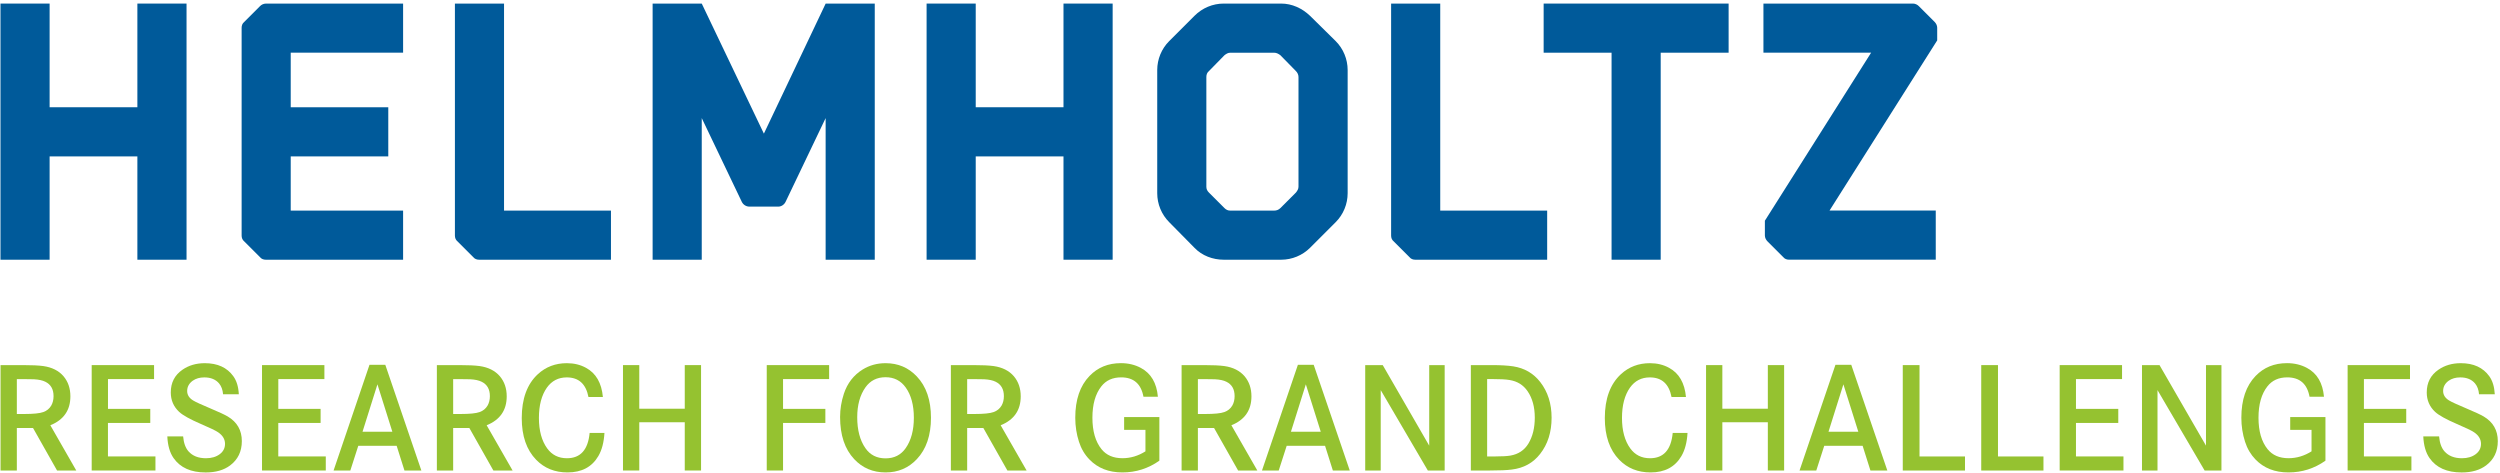
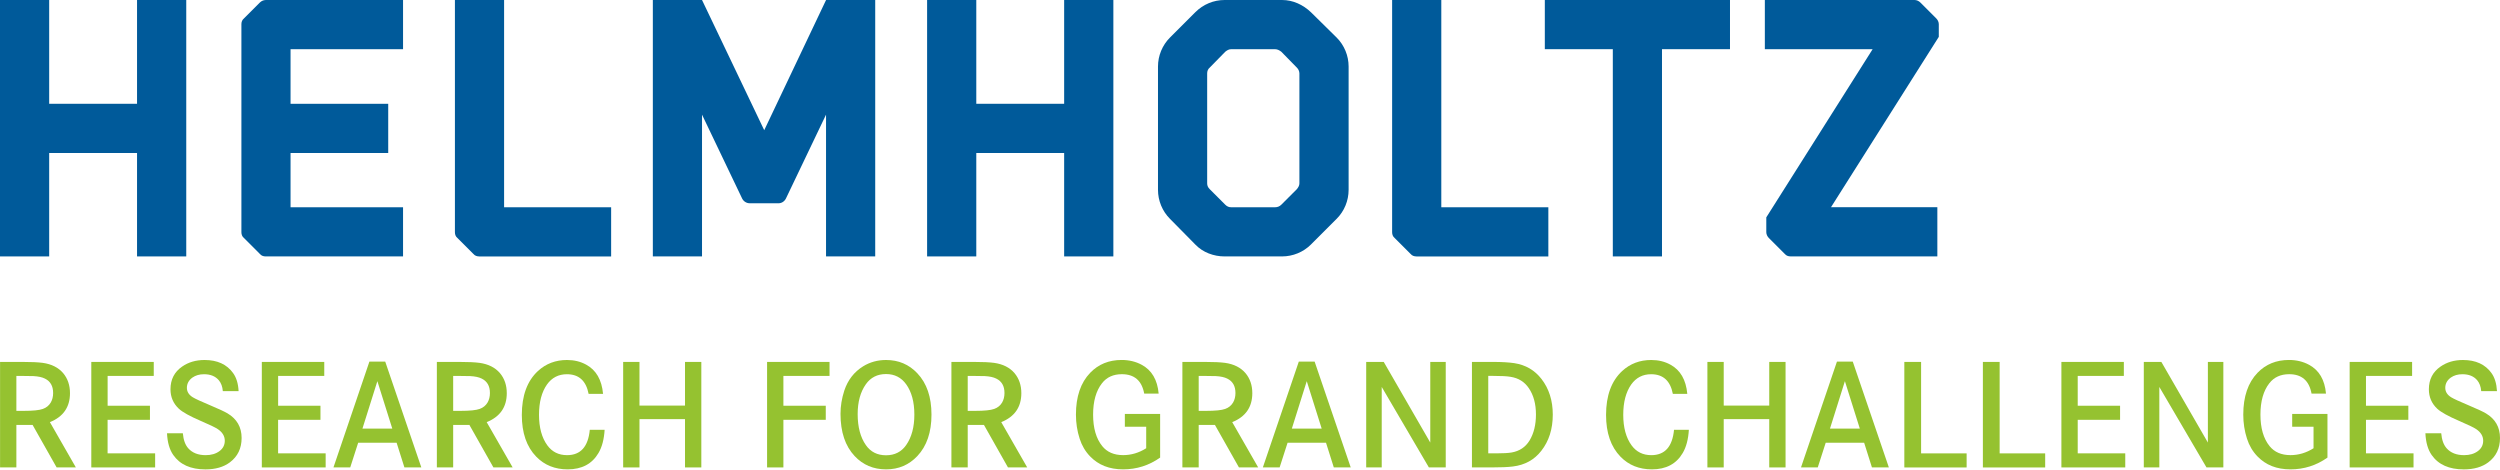
- <svg xmlns="http://www.w3.org/2000/svg" version="1.1" x="0px" y="0px" viewBox="0 0 830 157" xml:space="preserve" id="svg2" width="830" height="157">
+ <svg xmlns="http://www.w3.org/2000/svg" version="1.1" x="0px" y="0px" viewBox="0 0 829.11 155.67" xml:space="preserve" id="svg2" width="829.11" height="155.67">
  <defs id="defs98" />
  <style type="text/css" id="style4">
	.st0{fill:#95C230;}
	.st1{fill:#005A9A;}
	.st2{display:none;}
	.st3{display:inline;fill:#BAC3C7;}
</style>
-   <g id="Ebene_1" transform="translate(-123.3903,-83.85351)">
+   <g id="Ebene_1" transform="translate(-123.55,-85.04)">
    <g id="g7">
-       <path class="st0" d="m 123.55,205.07 7.54,0 c 2.87,0 5.08,0.1 6.64,0.31 2.92,0.41 5.18,1.55 6.77,3.41 1.5,1.79 2.26,4.01 2.26,6.64 0,4.61 -2.22,7.82 -6.66,9.61 l 8.61,15.02 -6.38,0 -7.97,-14.1 -5.38,0 0,14.1 -5.41,0 0,-34.99 z m 5.41,16.23 2.44,0 c 3.06,0 5.18,-0.21 6.36,-0.64 1.16,-0.41 2.04,-1.13 2.64,-2.15 0.51,-0.89 0.77,-1.93 0.77,-3.13 0,-2.31 -0.91,-3.9 -2.74,-4.79 -0.91,-0.46 -2.17,-0.73 -3.79,-0.82 -0.63,-0.03 -1.8,-0.05 -3.51,-0.05 l -2.15,0 0,11.58 z" id="path9" style="fill:#95c230" />
-       <path class="st0" d="m 159.23,219.6 14.05,0 0,4.67 -14.05,0 0,11.12 15.77,0 0,4.67 -21.17,0 0,-34.99 20.71,0 0,4.64 -15.3,0 0,9.89 z" id="path11" style="fill:#95c230" />
-       <path class="st0" d="m 202.68,214.76 -5.23,0 c -0.12,-1.49 -0.56,-2.69 -1.33,-3.61 -1.13,-1.33 -2.76,-2 -4.9,-2 -1.52,0 -2.8,0.37 -3.84,1.1 -1.23,0.89 -1.85,2.03 -1.85,3.41 0,1.28 0.65,2.33 1.95,3.13 0.8,0.5 2.79,1.41 5.95,2.74 2.72,1.14 4.57,2.01 5.56,2.59 3.13,1.86 4.69,4.59 4.69,8.18 0,3.43 -1.3,6.13 -3.9,8.08 -2.07,1.55 -4.77,2.33 -8.1,2.33 -4.89,0 -8.44,-1.59 -10.66,-4.77 -1.25,-1.78 -1.94,-4.18 -2.08,-7.2 l 5.25,0 c 0.19,2.19 0.79,3.84 1.79,4.97 1.35,1.52 3.28,2.28 5.79,2.28 1.85,0 3.38,-0.45 4.59,-1.36 1.16,-0.87 1.74,-2.02 1.74,-3.43 0,-1.5 -0.76,-2.78 -2.28,-3.82 -0.82,-0.56 -2.74,-1.49 -5.74,-2.77 -3.57,-1.54 -5.97,-2.87 -7.2,-4 -1.86,-1.74 -2.79,-3.9 -2.79,-6.46 0,-3.25 1.29,-5.76 3.87,-7.54 2.09,-1.45 4.56,-2.18 7.43,-2.18 4.24,0 7.39,1.45 9.46,4.33 1.09,1.49 1.7,3.49 1.83,6 z" id="path13" style="fill:#95c230" />
-       <path class="st0" d="m 215.78,219.6 14.05,0 0,4.67 -14.05,0 0,11.12 15.77,0 0,4.67 -21.17,0 0,-34.99 20.71,0 0,4.64 -15.3,0 0,9.89 z" id="path15" style="fill:#95c230" />
-       <path class="st0" d="m 246.06,204.97 5.25,0 11.97,35.09 -5.61,0 -2.59,-8.2 -12.74,0 -2.64,8.2 -5.56,0 11.92,-35.09 z m 7.59,22.22 -4.95,-15.74 -4.95,15.74 9.9,0 z" id="path17" style="fill:#95c230" />
-       <path class="st0" d="m 268.41,205.07 7.54,0 c 2.87,0 5.08,0.1 6.64,0.31 2.92,0.41 5.18,1.55 6.77,3.41 1.5,1.79 2.26,4.01 2.26,6.64 0,4.61 -2.22,7.82 -6.66,9.61 l 8.61,15.02 -6.38,0 -7.97,-14.1 -5.38,0 0,14.1 -5.41,0 0,-34.99 z m 5.41,16.23 2.44,0 c 3.06,0 5.18,-0.21 6.36,-0.64 1.16,-0.41 2.04,-1.13 2.64,-2.15 0.51,-0.89 0.77,-1.93 0.77,-3.13 0,-2.31 -0.91,-3.9 -2.74,-4.79 -0.91,-0.46 -2.17,-0.73 -3.79,-0.82 -0.63,-0.03 -1.8,-0.05 -3.51,-0.05 l -2.15,0 0,11.58 z" id="path19" style="fill:#95c230" />
-       <path class="st0" d="m 323.55,215.66 -4.79,0 c -0.84,-4.34 -3.24,-6.51 -7.2,-6.51 -2.79,0 -4.99,1.14 -6.61,3.41 -1.76,2.51 -2.64,5.86 -2.64,10.05 0,4.2 0.91,7.57 2.74,10.1 1.59,2.19 3.78,3.28 6.56,3.28 4.5,0 7.01,-2.8 7.54,-8.41 l 4.92,0 c -0.19,3.14 -0.86,5.71 -2.03,7.69 -2.12,3.62 -5.53,5.43 -10.23,5.43 -4.22,0 -7.69,-1.4 -10.41,-4.2 -3.2,-3.28 -4.79,-7.9 -4.79,-13.84 0,-6.44 1.79,-11.3 5.36,-14.59 2.65,-2.43 5.85,-3.64 9.61,-3.64 2.38,0 4.49,0.51 6.36,1.54 3.31,1.79 5.18,5.02 5.61,9.69 z" id="path21" style="fill:#95c230" />
-       <path class="st0" d="m 335.63,219.55 15.1,0 0,-14.48 5.41,0 0,34.99 -5.41,0 0,-16.02 -15.1,0 0,16.02 -5.41,0 0,-34.99 5.41,0 0,14.48 z" id="path23" style="fill:#95c230" />
-       <path class="st0" d="m 383.36,219.6 14.05,0 0,4.67 -14.05,0 0,15.79 -5.41,0 0,-34.99 20.71,0 0,4.64 -15.3,0 0,9.89 z" id="path25" style="fill:#95c230" />
+       <path class="st0" d="m 123.55,205.07 h 7.54 c 2.87,0 5.08,0.1 6.64,0.31 2.92,0.41 5.18,1.55 6.77,3.41 1.5,1.79 2.26,4.01 2.26,6.64 0,4.61 -2.22,7.82 -6.66,9.61 l 8.61,15.02 h -6.38 l -7.97,-14.1 h -5.38 v 14.1 h -5.41 v -34.99 z m 5.41,16.23 h 2.44 c 3.06,0 5.18,-0.21 6.36,-0.64 1.16,-0.41 2.04,-1.13 2.64,-2.15 0.51,-0.89 0.77,-1.93 0.77,-3.13 0,-2.31 -0.91,-3.9 -2.74,-4.79 -0.91,-0.46 -2.17,-0.73 -3.79,-0.82 -0.63,-0.03 -1.8,-0.05 -3.51,-0.05 h -2.15 v 11.58 z" id="path9" style="fill:#95c230" />
+       <path class="st0" d="m 159.23,219.6 h 14.05 v 4.67 h -14.05 v 11.12 H 175 v 4.67 h -21.17 v -34.99 h 20.71 v 4.64 h -15.3 v 9.89 z" id="path11" style="fill:#95c230" />
+       <path class="st0" d="m 202.68,214.76 h -5.23 c -0.12,-1.49 -0.56,-2.69 -1.33,-3.61 -1.13,-1.33 -2.76,-2 -4.9,-2 -1.52,0 -2.8,0.37 -3.84,1.1 -1.23,0.89 -1.85,2.03 -1.85,3.41 0,1.28 0.65,2.33 1.95,3.13 0.8,0.5 2.79,1.41 5.95,2.74 2.72,1.14 4.57,2.01 5.56,2.59 3.13,1.86 4.69,4.59 4.69,8.18 0,3.43 -1.3,6.13 -3.9,8.08 -2.07,1.55 -4.77,2.33 -8.1,2.33 -4.89,0 -8.44,-1.59 -10.66,-4.77 -1.25,-1.78 -1.94,-4.18 -2.08,-7.2 h 5.25 c 0.19,2.19 0.79,3.84 1.79,4.97 1.35,1.52 3.28,2.28 5.79,2.28 1.85,0 3.38,-0.45 4.59,-1.36 1.16,-0.87 1.74,-2.02 1.74,-3.43 0,-1.5 -0.76,-2.78 -2.28,-3.82 -0.82,-0.56 -2.74,-1.49 -5.74,-2.77 -3.57,-1.54 -5.97,-2.87 -7.2,-4 -1.86,-1.74 -2.79,-3.9 -2.79,-6.46 0,-3.25 1.29,-5.76 3.87,-7.54 2.09,-1.45 4.56,-2.18 7.43,-2.18 4.24,0 7.39,1.45 9.46,4.33 1.09,1.49 1.7,3.49 1.83,6 z" id="path13" style="fill:#95c230" />
+       <path class="st0" d="m 215.78,219.6 h 14.05 v 4.67 h -14.05 v 11.12 h 15.77 v 4.67 h -21.17 v -34.99 h 20.71 v 4.64 h -15.3 v 9.89 z" id="path15" style="fill:#95c230" />
+       <path class="st0" d="m 246.06,204.97 h 5.25 l 11.97,35.09 h -5.61 l -2.59,-8.2 h -12.74 l -2.64,8.2 h -5.56 z m 7.59,22.22 -4.95,-15.74 -4.95,15.74 z" id="path17" style="fill:#95c230" />
+       <path class="st0" d="m 268.41,205.07 h 7.54 c 2.87,0 5.08,0.1 6.64,0.31 2.92,0.41 5.18,1.55 6.77,3.41 1.5,1.79 2.26,4.01 2.26,6.64 0,4.61 -2.22,7.82 -6.66,9.61 l 8.61,15.02 h -6.38 l -7.97,-14.1 h -5.38 v 14.1 h -5.41 v -34.99 z m 5.41,16.23 h 2.44 c 3.06,0 5.18,-0.21 6.36,-0.64 1.16,-0.41 2.04,-1.13 2.64,-2.15 0.51,-0.89 0.77,-1.93 0.77,-3.13 0,-2.31 -0.91,-3.9 -2.74,-4.79 -0.91,-0.46 -2.17,-0.73 -3.79,-0.82 -0.63,-0.03 -1.8,-0.05 -3.51,-0.05 h -2.15 v 11.58 z" id="path19" style="fill:#95c230" />
+       <path class="st0" d="m 323.55,215.66 h -4.79 c -0.84,-4.34 -3.24,-6.51 -7.2,-6.51 -2.79,0 -4.99,1.14 -6.61,3.41 -1.76,2.51 -2.64,5.86 -2.64,10.05 0,4.2 0.91,7.57 2.74,10.1 1.59,2.19 3.78,3.28 6.56,3.28 4.5,0 7.01,-2.8 7.54,-8.41 h 4.92 c -0.19,3.14 -0.86,5.71 -2.03,7.69 -2.12,3.62 -5.53,5.43 -10.23,5.43 -4.22,0 -7.69,-1.4 -10.41,-4.2 -3.2,-3.28 -4.79,-7.9 -4.79,-13.84 0,-6.44 1.79,-11.3 5.36,-14.59 2.65,-2.43 5.85,-3.64 9.61,-3.64 2.38,0 4.49,0.51 6.36,1.54 3.31,1.79 5.18,5.02 5.61,9.69 z" id="path21" style="fill:#95c230" />
+       <path class="st0" d="m 335.63,219.55 h 15.1 v -14.48 h 5.41 v 34.99 h -5.41 v -16.02 h -15.1 v 16.02 h -5.41 v -34.99 h 5.41 z" id="path23" style="fill:#95c230" />
+       <path class="st0" d="m 383.36,219.6 h 14.05 v 4.67 h -14.05 v 15.79 h -5.41 v -34.99 h 20.71 v 4.64 h -15.3 z" id="path25" style="fill:#95c230" />
      <path class="st0" d="m 417.4,204.43 c 4.15,0 7.61,1.47 10.38,4.41 3.13,3.3 4.69,7.87 4.69,13.71 0,5.84 -1.56,10.42 -4.69,13.74 -2.77,2.94 -6.22,4.41 -10.36,4.41 -4.21,0 -7.68,-1.47 -10.43,-4.41 -3.13,-3.32 -4.69,-7.98 -4.69,-14 0,-2.58 0.42,-5.15 1.26,-7.72 1.16,-3.5 3.25,-6.19 6.25,-8.05 2.26,-1.39 4.79,-2.09 7.59,-2.09 z m 0,4.66 c -2.87,0 -5.1,1.13 -6.69,3.38 -1.81,2.56 -2.72,5.86 -2.72,9.9 0,4.27 0.91,7.7 2.72,10.28 1.57,2.26 3.8,3.38 6.69,3.38 2.87,0 5.09,-1.13 6.67,-3.38 1.81,-2.58 2.72,-5.95 2.72,-10.1 0,-4.2 -0.91,-7.56 -2.72,-10.07 -1.63,-2.26 -3.85,-3.39 -6.67,-3.39 z" id="path27" style="fill:#95c230" />
-       <path class="st0" d="m 439.06,205.07 7.54,0 c 2.87,0 5.08,0.1 6.64,0.31 2.92,0.41 5.18,1.55 6.77,3.41 1.5,1.79 2.26,4.01 2.26,6.64 0,4.61 -2.22,7.82 -6.66,9.61 l 8.61,15.02 -6.38,0 -7.97,-14.1 -5.38,0 0,14.1 -5.41,0 0,-34.99 z m 5.41,16.23 2.44,0 c 3.06,0 5.18,-0.21 6.36,-0.64 1.16,-0.41 2.04,-1.13 2.64,-2.15 0.51,-0.89 0.77,-1.93 0.77,-3.13 0,-2.31 -0.91,-3.9 -2.74,-4.79 -0.91,-0.46 -2.17,-0.73 -3.79,-0.82 -0.63,-0.03 -1.8,-0.05 -3.51,-0.05 l -2.15,0 0,11.58 z" id="path29" style="fill:#95c230" />
-       <path class="st0" d="m 496.61,222.32 11.69,0 0,14.48 c -3.69,2.6 -7.78,3.9 -12.28,3.9 -4.55,0 -8.19,-1.44 -10.95,-4.31 -1.57,-1.62 -2.73,-3.58 -3.46,-5.87 -0.82,-2.53 -1.23,-5.19 -1.23,-7.97 0,-5.98 1.57,-10.6 4.72,-13.87 2.73,-2.84 6.21,-4.26 10.43,-4.26 2.46,0 4.67,0.53 6.64,1.59 3.35,1.79 5.23,4.98 5.64,9.56 l -4.79,0 c -0.79,-4.29 -3.26,-6.43 -7.41,-6.43 -2.84,0 -5.03,1 -6.59,3 -1.96,2.5 -2.95,5.96 -2.95,10.41 0,4.46 1.01,7.94 3.02,10.43 1.61,2 3.92,3 6.95,3 2.68,0 5.23,-0.76 7.64,-2.28 l 0,-7.13 -7.08,0 0,-4.25 z" id="path31" style="fill:#95c230" />
-       <path class="st0" d="m 515.66,205.07 7.54,0 c 2.87,0 5.08,0.1 6.64,0.31 2.92,0.41 5.18,1.55 6.77,3.41 1.5,1.79 2.26,4.01 2.26,6.64 0,4.61 -2.22,7.82 -6.66,9.61 l 8.61,15.02 -6.38,0 -7.97,-14.1 -5.38,0 0,14.1 -5.41,0 0,-34.99 z m 5.41,16.23 2.44,0 c 3.06,0 5.18,-0.21 6.36,-0.64 1.16,-0.41 2.04,-1.13 2.64,-2.15 0.51,-0.89 0.77,-1.93 0.77,-3.13 0,-2.31 -0.91,-3.9 -2.74,-4.79 -0.91,-0.46 -2.17,-0.73 -3.79,-0.82 -0.63,-0.03 -1.8,-0.05 -3.51,-0.05 l -2.15,0 0,11.58 z" id="path33" style="fill:#95c230" />
-       <path class="st0" d="m 554.29,204.97 5.25,0 11.97,35.09 -5.61,0 -2.59,-8.2 -12.74,0 -2.64,8.2 -5.56,0 11.92,-35.09 z m 7.59,22.22 -4.95,-15.74 -4.95,15.74 9.9,0 z" id="path35" style="fill:#95c230" />
-       <path class="st0" d="m 576.64,205.07 5.82,0 15.43,26.74 0,-26.74 5.13,0 0,34.99 -5.59,0 -15.64,-26.69 0,26.69 -5.15,0 0,-34.99 z" id="path37" style="fill:#95c230" />
-       <path class="st0" d="m 611.71,205.07 7.1,0 c 2.84,0 5.16,0.14 6.97,0.41 3.74,0.58 6.74,2.33 9,5.25 2.5,3.23 3.74,7.17 3.74,11.82 0,4.77 -1.27,8.78 -3.82,12.02 -2.31,2.97 -5.45,4.7 -9.43,5.18 -1.62,0.21 -4.02,0.31 -7.2,0.31 l -6.36,0 0,-34.99 z m 5.41,30.32 2.82,0 c 2.1,0 3.73,-0.09 4.9,-0.28 2.65,-0.46 4.64,-1.79 5.97,-3.97 1.42,-2.34 2.13,-5.22 2.13,-8.64 0,-3.5 -0.79,-6.41 -2.36,-8.72 -1.42,-2.1 -3.43,-3.36 -6.05,-3.77 -1.18,-0.21 -3.14,-0.31 -5.9,-0.31 l -1.51,0 0,25.69 z" id="path39" style="fill:#95c230" />
-       <path class="st0" d="m 683.13,215.66 -4.79,0 c -0.84,-4.34 -3.24,-6.51 -7.2,-6.51 -2.79,0 -4.99,1.14 -6.61,3.41 -1.76,2.51 -2.64,5.86 -2.64,10.05 0,4.2 0.91,7.57 2.74,10.1 1.59,2.19 3.78,3.28 6.56,3.28 4.5,0 7.01,-2.8 7.54,-8.41 l 4.92,0 c -0.19,3.14 -0.86,5.71 -2.03,7.69 -2.12,3.62 -5.53,5.43 -10.23,5.43 -4.22,0 -7.69,-1.4 -10.41,-4.2 -3.2,-3.28 -4.79,-7.9 -4.79,-13.84 0,-6.44 1.79,-11.3 5.36,-14.59 2.65,-2.43 5.85,-3.64 9.61,-3.64 2.38,0 4.49,0.51 6.36,1.54 3.31,1.79 5.18,5.02 5.61,9.69 z" id="path41" style="fill:#95c230" />
-       <path class="st0" d="m 695.21,219.55 15.1,0 0,-14.48 5.41,0 0,34.99 -5.41,0 0,-16.02 -15.1,0 0,16.02 -5.41,0 0,-34.99 5.41,0 0,14.48 z" id="path43" style="fill:#95c230" />
-       <path class="st0" d="m 732.76,204.97 5.25,0 11.97,35.09 -5.61,0 -2.59,-8.2 -12.74,0 -2.64,8.2 -5.56,0 11.92,-35.09 z m 7.59,22.22 -4.95,-15.74 -4.95,15.74 9.9,0 z" id="path45" style="fill:#95c230" />
-       <path class="st0" d="m 755.11,205.07 5.56,0 0,30.33 15.1,0 0,4.67 -20.66,0 0,-35 z" id="path47" style="fill:#95c230" />
-       <path class="st0" d="m 781.16,205.07 5.56,0 0,30.33 15.1,0 0,4.67 -20.66,0 0,-35 z" id="path49" style="fill:#95c230" />
-       <path class="st0" d="m 812.61,219.6 14.05,0 0,4.67 -14.05,0 0,11.12 15.77,0 0,4.67 -21.18,0 0,-34.99 20.71,0 0,4.64 -15.3,0 0,9.89 z" id="path51" style="fill:#95c230" />
-       <path class="st0" d="m 834.53,205.07 5.82,0 15.43,26.74 0,-26.74 5.13,0 0,34.99 -5.59,0 -15.64,-26.69 0,26.69 -5.15,0 0,-34.99 z" id="path53" style="fill:#95c230" />
-       <path class="st0" d="m 883.75,222.32 11.69,0 0,14.48 c -3.69,2.6 -7.78,3.9 -12.28,3.9 -4.55,0 -8.19,-1.44 -10.95,-4.31 -1.57,-1.62 -2.73,-3.58 -3.46,-5.87 -0.82,-2.53 -1.23,-5.19 -1.23,-7.97 0,-5.98 1.57,-10.6 4.72,-13.87 2.73,-2.84 6.21,-4.26 10.43,-4.26 2.46,0 4.67,0.53 6.64,1.59 3.35,1.79 5.23,4.98 5.64,9.56 l -4.79,0 c -0.79,-4.29 -3.26,-6.43 -7.41,-6.43 -2.84,0 -5.03,1 -6.59,3 -1.96,2.5 -2.95,5.96 -2.95,10.41 0,4.46 1.01,7.94 3.02,10.43 1.61,2 3.92,3 6.95,3 2.68,0 5.23,-0.76 7.64,-2.28 l 0,-7.13 -7.08,0 0,-4.25 z" id="path55" style="fill:#95c230" />
-       <path class="st0" d="m 908.21,219.6 14.05,0 0,4.67 -14.05,0 0,11.12 15.77,0 0,4.67 -21.18,0 0,-34.99 20.71,0 0,4.64 -15.3,0 0,9.89 z" id="path57" style="fill:#95c230" />
-       <path class="st0" d="m 951.66,214.76 -5.23,0 c -0.12,-1.49 -0.56,-2.69 -1.33,-3.61 -1.13,-1.33 -2.76,-2 -4.9,-2 -1.52,0 -2.8,0.37 -3.84,1.1 -1.23,0.89 -1.85,2.03 -1.85,3.41 0,1.28 0.65,2.33 1.95,3.13 0.8,0.5 2.79,1.41 5.95,2.74 2.72,1.14 4.57,2.01 5.56,2.59 3.13,1.86 4.69,4.59 4.69,8.18 0,3.43 -1.3,6.13 -3.9,8.08 -2.07,1.55 -4.77,2.33 -8.1,2.33 -4.89,0 -8.44,-1.59 -10.66,-4.77 -1.25,-1.78 -1.94,-4.18 -2.08,-7.2 l 5.25,0 c 0.19,2.19 0.79,3.84 1.79,4.97 1.35,1.52 3.28,2.28 5.79,2.28 1.85,0 3.38,-0.45 4.59,-1.36 1.16,-0.87 1.74,-2.02 1.74,-3.43 0,-1.5 -0.76,-2.78 -2.28,-3.82 -0.82,-0.56 -2.74,-1.49 -5.74,-2.77 -3.57,-1.54 -5.97,-2.87 -7.2,-4 -1.86,-1.74 -2.79,-3.9 -2.79,-6.46 0,-3.25 1.29,-5.76 3.87,-7.54 2.09,-1.45 4.56,-2.18 7.43,-2.18 4.24,0 7.39,1.45 9.46,4.33 1.08,1.49 1.69,3.49 1.83,6 z" id="path59" style="fill:#95c230" />
+       <path class="st0" d="m 439.06,205.07 h 7.54 c 2.87,0 5.08,0.1 6.64,0.31 2.92,0.41 5.18,1.55 6.77,3.41 1.5,1.79 2.26,4.01 2.26,6.64 0,4.61 -2.22,7.82 -6.66,9.61 l 8.61,15.02 h -6.38 l -7.97,-14.1 h -5.38 v 14.1 h -5.41 v -34.99 z m 5.41,16.23 h 2.44 c 3.06,0 5.18,-0.21 6.36,-0.64 1.16,-0.41 2.04,-1.13 2.64,-2.15 0.51,-0.89 0.77,-1.93 0.77,-3.13 0,-2.31 -0.91,-3.9 -2.74,-4.79 -0.91,-0.46 -2.17,-0.73 -3.79,-0.82 -0.63,-0.03 -1.8,-0.05 -3.51,-0.05 h -2.15 v 11.58 z" id="path29" style="fill:#95c230" />
+       <path class="st0" d="m 496.61,222.32 h 11.69 v 14.48 c -3.69,2.6 -7.78,3.9 -12.28,3.9 -4.55,0 -8.19,-1.44 -10.95,-4.31 -1.57,-1.62 -2.73,-3.58 -3.46,-5.87 -0.82,-2.53 -1.23,-5.19 -1.23,-7.97 0,-5.98 1.57,-10.6 4.72,-13.87 2.73,-2.84 6.21,-4.26 10.43,-4.26 2.46,0 4.67,0.53 6.64,1.59 3.35,1.79 5.23,4.98 5.64,9.56 h -4.79 c -0.79,-4.29 -3.26,-6.43 -7.41,-6.43 -2.84,0 -5.03,1 -6.59,3 -1.96,2.5 -2.95,5.96 -2.95,10.41 0,4.46 1.01,7.94 3.02,10.43 1.61,2 3.92,3 6.95,3 2.68,0 5.23,-0.76 7.64,-2.28 v -7.13 h -7.08 v -4.25 z" id="path31" style="fill:#95c230" />
+       <path class="st0" d="m 515.66,205.07 h 7.54 c 2.87,0 5.08,0.1 6.64,0.31 2.92,0.41 5.18,1.55 6.77,3.41 1.5,1.79 2.26,4.01 2.26,6.64 0,4.61 -2.22,7.82 -6.66,9.61 l 8.61,15.02 h -6.38 l -7.97,-14.1 h -5.38 v 14.1 h -5.41 v -34.99 z m 5.41,16.23 h 2.44 c 3.06,0 5.18,-0.21 6.36,-0.64 1.16,-0.41 2.04,-1.13 2.64,-2.15 0.51,-0.89 0.77,-1.93 0.77,-3.13 0,-2.31 -0.91,-3.9 -2.74,-4.79 -0.91,-0.46 -2.17,-0.73 -3.79,-0.82 -0.63,-0.03 -1.8,-0.05 -3.51,-0.05 h -2.15 v 11.58 z" id="path33" style="fill:#95c230" />
+       <path class="st0" d="m 554.29,204.97 h 5.25 l 11.97,35.09 h -5.61 l -2.59,-8.2 h -12.74 l -2.64,8.2 h -5.56 z m 7.59,22.22 -4.95,-15.74 -4.95,15.74 z" id="path35" style="fill:#95c230" />
+       <path class="st0" d="m 576.64,205.07 h 5.82 l 15.43,26.74 v -26.74 h 5.13 v 34.99 h -5.59 l -15.64,-26.69 v 26.69 h -5.15 z" id="path37" style="fill:#95c230" />
+       <path class="st0" d="m 611.71,205.07 h 7.1 c 2.84,0 5.16,0.14 6.97,0.41 3.74,0.58 6.74,2.33 9,5.25 2.5,3.23 3.74,7.17 3.74,11.82 0,4.77 -1.27,8.78 -3.82,12.02 -2.31,2.97 -5.45,4.7 -9.43,5.18 -1.62,0.21 -4.02,0.31 -7.2,0.31 h -6.36 z m 5.41,30.32 h 2.82 c 2.1,0 3.73,-0.09 4.9,-0.28 2.65,-0.46 4.64,-1.79 5.97,-3.97 1.42,-2.34 2.13,-5.22 2.13,-8.64 0,-3.5 -0.79,-6.41 -2.36,-8.72 -1.42,-2.1 -3.43,-3.36 -6.05,-3.77 -1.18,-0.21 -3.14,-0.31 -5.9,-0.31 h -1.51 z" id="path39" style="fill:#95c230" />
+       <path class="st0" d="m 683.13,215.66 h -4.79 c -0.84,-4.34 -3.24,-6.51 -7.2,-6.51 -2.79,0 -4.99,1.14 -6.61,3.41 -1.76,2.51 -2.64,5.86 -2.64,10.05 0,4.2 0.91,7.57 2.74,10.1 1.59,2.19 3.78,3.28 6.56,3.28 4.5,0 7.01,-2.8 7.54,-8.41 h 4.92 c -0.19,3.14 -0.86,5.71 -2.03,7.69 -2.12,3.62 -5.53,5.43 -10.23,5.43 -4.22,0 -7.69,-1.4 -10.41,-4.2 -3.2,-3.28 -4.79,-7.9 -4.79,-13.84 0,-6.44 1.79,-11.3 5.36,-14.59 2.65,-2.43 5.85,-3.64 9.61,-3.64 2.38,0 4.49,0.51 6.36,1.54 3.31,1.79 5.18,5.02 5.61,9.69 z" id="path41" style="fill:#95c230" />
+       <path class="st0" d="m 695.21,219.55 h 15.1 v -14.48 h 5.41 v 34.99 h -5.41 v -16.02 h -15.1 v 16.02 h -5.41 v -34.99 h 5.41 z" id="path43" style="fill:#95c230" />
+       <path class="st0" d="m 732.76,204.97 h 5.25 l 11.97,35.09 h -5.61 l -2.59,-8.2 h -12.74 l -2.64,8.2 h -5.56 z m 7.59,22.22 -4.95,-15.74 -4.95,15.74 z" id="path45" style="fill:#95c230" />
+       <path class="st0" d="m 755.11,205.07 h 5.56 v 30.33 h 15.1 v 4.67 h -20.66 z" id="path47" style="fill:#95c230" />
+       <path class="st0" d="m 781.16,205.07 h 5.56 v 30.33 h 15.1 v 4.67 h -20.66 z" id="path49" style="fill:#95c230" />
+       <path class="st0" d="m 812.61,219.6 h 14.05 v 4.67 h -14.05 v 11.12 h 15.77 v 4.67 H 807.2 v -34.99 h 20.71 v 4.64 h -15.3 z" id="path51" style="fill:#95c230" />
+       <path class="st0" d="m 834.53,205.07 h 5.82 l 15.43,26.74 v -26.74 h 5.13 v 34.99 h -5.59 l -15.64,-26.69 v 26.69 h -5.15 z" id="path53" style="fill:#95c230" />
+       <path class="st0" d="m 883.75,222.32 h 11.69 v 14.48 c -3.69,2.6 -7.78,3.9 -12.28,3.9 -4.55,0 -8.19,-1.44 -10.95,-4.31 -1.57,-1.62 -2.73,-3.58 -3.46,-5.87 -0.82,-2.53 -1.23,-5.19 -1.23,-7.97 0,-5.98 1.57,-10.6 4.72,-13.87 2.73,-2.84 6.21,-4.26 10.43,-4.26 2.46,0 4.67,0.53 6.64,1.59 3.35,1.79 5.23,4.98 5.64,9.56 h -4.79 c -0.79,-4.29 -3.26,-6.43 -7.41,-6.43 -2.84,0 -5.03,1 -6.59,3 -1.96,2.5 -2.95,5.96 -2.95,10.41 0,4.46 1.01,7.94 3.02,10.43 1.61,2 3.92,3 6.95,3 2.68,0 5.23,-0.76 7.64,-2.28 v -7.13 h -7.08 v -4.25 z" id="path55" style="fill:#95c230" />
+       <path class="st0" d="m 908.21,219.6 h 14.05 v 4.67 h -14.05 v 11.12 h 15.77 v 4.67 H 902.8 v -34.99 h 20.71 v 4.64 h -15.3 z" id="path57" style="fill:#95c230" />
+       <path class="st0" d="m 951.66,214.76 h -5.23 c -0.12,-1.49 -0.56,-2.69 -1.33,-3.61 -1.13,-1.33 -2.76,-2 -4.9,-2 -1.52,0 -2.8,0.37 -3.84,1.1 -1.23,0.89 -1.85,2.03 -1.85,3.41 0,1.28 0.65,2.33 1.95,3.13 0.8,0.5 2.79,1.41 5.95,2.74 2.72,1.14 4.57,2.01 5.56,2.59 3.13,1.86 4.69,4.59 4.69,8.18 0,3.43 -1.3,6.13 -3.9,8.08 -2.07,1.55 -4.77,2.33 -8.1,2.33 -4.89,0 -8.44,-1.59 -10.66,-4.77 -1.25,-1.78 -1.94,-4.18 -2.08,-7.2 h 5.25 c 0.19,2.19 0.79,3.84 1.79,4.97 1.35,1.52 3.28,2.28 5.79,2.28 1.85,0 3.38,-0.45 4.59,-1.36 1.16,-0.87 1.74,-2.02 1.74,-3.43 0,-1.5 -0.76,-2.78 -2.28,-3.82 -0.82,-0.56 -2.74,-1.49 -5.74,-2.77 -3.57,-1.54 -5.97,-2.87 -7.2,-4 -1.86,-1.74 -2.79,-3.9 -2.79,-6.46 0,-3.25 1.29,-5.76 3.87,-7.54 2.09,-1.45 4.56,-2.18 7.43,-2.18 4.24,0 7.39,1.45 9.46,4.33 1.08,1.49 1.69,3.49 1.83,6 z" id="path59" style="fill:#95c230" />
    </g>
    <g id="g61">
-       <path class="st1" d="m 169,119.46 0,-34.42 16.32,0 0,85.04 -16.32,0 0,-34.3 -29.14,0 0,34.3 -16.31,0 0,-85.04 16.31,0 0,34.42 29.14,0 z" id="path63" style="fill:#005a9a" />
-       <path class="st1" d="m 257.22,85.04 0,16.31 -37.31,0 0,18.11 32.39,0 0,16.32 -32.39,0 0,17.99 37.31,0 0,16.31 -45.58,0 c -0.72,0 -1.45,-0.24 -1.92,-0.84 l -5.27,-5.27 c -0.6,-0.48 -0.84,-1.2 -0.84,-1.92 l 0,-68.98 c 0,-0.71 0.24,-1.44 0.84,-1.91 l 5.27,-5.27 c 0.48,-0.49 1.2,-0.84 1.92,-0.84 l 45.58,0 z" id="path65" style="fill:#005a9a" />
-       <path class="st1" d="m 282.45,170.08 c -0.72,0 -1.45,-0.24 -1.92,-0.84 l -5.27,-5.27 c -0.61,-0.48 -0.84,-1.2 -0.84,-1.92 l 0,-77 16.31,0 0,68.73 35.5,0 0,16.31 -43.78,0 z" id="path67" style="fill:#005a9a" />
-       <path class="st1" d="m 413.81,85.04 0,85.04 -16.31,0 0,-47.02 -13.31,27.83 c -0.48,0.96 -1.44,1.56 -2.4,1.56 l -9.59,0 c -1.08,0 -2.04,-0.61 -2.52,-1.56 l -13.31,-27.83 0,47.02 -16.31,0 0,-85.04 16.31,0 20.63,43.18 20.51,-43.18 16.3,0 z" id="path69" style="fill:#005a9a" />
-       <path class="st1" d="m 476.47,119.46 0,-34.42 16.32,0 0,85.04 -16.32,0 0,-34.3 -29.14,0 0,34.3 -16.31,0 0,-85.04 16.31,0 0,34.42 29.14,0 z" id="path71" style="fill:#005a9a" />
-       <path class="st1" d="m 558.33,89.11 8.52,8.4 c 2.52,2.52 3.96,6 3.96,9.59 l 0,40.9 c 0,3.6 -1.44,7.08 -3.96,9.6 l -8.52,8.52 c -2.52,2.52 -6,3.96 -9.6,3.96 l -19.06,0 c -3.6,0 -7.2,-1.32 -9.72,-3.96 l -8.4,-8.52 c -2.52,-2.52 -3.96,-6 -3.96,-9.6 l 0,-40.9 c 0,-3.59 1.44,-7.07 3.96,-9.59 l 8.4,-8.4 c 2.64,-2.64 6.11,-4.07 9.72,-4.07 l 19.06,0 c 3.6,0 6.96,1.55 9.6,4.07 z m -3.84,56.74 0,-36.46 c 0,-0.72 -0.36,-1.45 -0.84,-1.92 l -5.16,-5.27 c -0.61,-0.48 -1.32,-0.84 -2.04,-0.84 l -14.63,0 c -0.72,0 -1.32,0.36 -1.92,0.84 l -5.16,5.27 c -0.6,0.48 -0.84,1.2 -0.84,1.92 l 0,36.46 c 0,0.72 0.24,1.32 0.84,1.92 l 5.16,5.16 c 0.61,0.6 1.2,0.84 1.92,0.84 l 14.63,0 c 0.72,0 1.44,-0.24 2.04,-0.84 l 5.16,-5.16 c 0.48,-0.6 0.84,-1.2 0.84,-1.92 z" id="path73" style="fill:#005a9a" />
-       <path class="st1" d="m 593.27,170.08 c -0.72,0 -1.45,-0.24 -1.92,-0.84 l -5.27,-5.27 c -0.61,-0.48 -0.84,-1.2 -0.84,-1.92 l 0,-77 16.31,0 0,68.73 35.5,0 0,16.31 -43.78,0 z" id="path75" style="fill:#005a9a" />
-       <path class="st1" d="m 635.88,101.35 0,-16.31 61.41,0 0,16.31 -22.55,0 0,68.73 -16.31,0 0,-68.73 -22.55,0 z" id="path77" style="fill:#005a9a" />
-       <path class="st1" d="m 760.43,85.88 5.27,5.27 c 0.48,0.48 0.84,1.2 0.84,1.91 l 0,4.2 -35.75,56.5 35.27,0 0,16.31 -48.7,0 c -0.72,0 -1.45,-0.24 -1.92,-0.84 l -5.27,-5.27 c -0.48,-0.48 -0.84,-1.2 -0.84,-1.92 l 0,-4.91 35.27,-55.78 -35.75,0 0,-16.31 49.65,0 c 0.73,0 1.45,0.35 1.93,0.84 z" id="path79" style="fill:#005a9a" />
+       <path class="st1" d="M 169,119.46 V 85.04 h 16.32 v 85.04 H 169 v -34.3 h -29.14 v 34.3 H 123.55 V 85.04 h 16.31 v 34.42 z" id="path63" style="fill:#005a9a" />
+       <path class="st1" d="m 257.22,85.04 v 16.31 h -37.31 v 18.11 h 32.39 v 16.32 h -32.39 v 17.99 h 37.31 v 16.31 h -45.58 c -0.72,0 -1.45,-0.24 -1.92,-0.84 l -5.27,-5.27 c -0.6,-0.48 -0.84,-1.2 -0.84,-1.92 V 93.07 c 0,-0.71 0.24,-1.44 0.84,-1.91 l 5.27,-5.27 c 0.48,-0.49 1.2,-0.84 1.92,-0.84 h 45.58 z" id="path65" style="fill:#005a9a" />
+       <path class="st1" d="m 282.45,170.08 c -0.72,0 -1.45,-0.24 -1.92,-0.84 l -5.27,-5.27 c -0.61,-0.48 -0.84,-1.2 -0.84,-1.92 v -77 h 16.31 v 68.73 h 35.5 v 16.31 h -43.78 z" id="path67" style="fill:#005a9a" />
+       <path class="st1" d="m 413.81,85.04 v 85.04 H 397.5 v -47.02 l -13.31,27.83 c -0.48,0.96 -1.44,1.56 -2.4,1.56 h -9.59 c -1.08,0 -2.04,-0.61 -2.52,-1.56 l -13.31,-27.83 v 47.02 H 340.06 V 85.04 h 16.31 L 377,128.22 397.51,85.04 Z" id="path69" style="fill:#005a9a" />
+       <path class="st1" d="M 476.47,119.46 V 85.04 h 16.32 v 85.04 h -16.32 v -34.3 h -29.14 v 34.3 H 431.02 V 85.04 h 16.31 v 34.42 z" id="path71" style="fill:#005a9a" />
+       <path class="st1" d="m 558.33,89.11 8.52,8.4 c 2.52,2.52 3.96,6 3.96,9.59 V 148 c 0,3.6 -1.44,7.08 -3.96,9.6 l -8.52,8.52 c -2.52,2.52 -6,3.96 -9.6,3.96 h -19.06 c -3.6,0 -7.2,-1.32 -9.72,-3.96 l -8.4,-8.52 c -2.52,-2.52 -3.96,-6 -3.96,-9.6 v -40.9 c 0,-3.59 1.44,-7.07 3.96,-9.59 l 8.4,-8.4 c 2.64,-2.64 6.11,-4.07 9.72,-4.07 h 19.06 c 3.6,0 6.96,1.55 9.6,4.07 z m -3.84,56.74 v -36.46 c 0,-0.72 -0.36,-1.45 -0.84,-1.92 l -5.16,-5.27 c -0.61,-0.48 -1.32,-0.84 -2.04,-0.84 h -14.63 c -0.72,0 -1.32,0.36 -1.92,0.84 l -5.16,5.27 c -0.6,0.48 -0.84,1.2 -0.84,1.92 v 36.46 c 0,0.72 0.24,1.32 0.84,1.92 l 5.16,5.16 c 0.61,0.6 1.2,0.84 1.92,0.84 h 14.63 c 0.72,0 1.44,-0.24 2.04,-0.84 l 5.16,-5.16 c 0.48,-0.6 0.84,-1.2 0.84,-1.92 z" id="path73" style="fill:#005a9a" />
+       <path class="st1" d="m 593.27,170.08 c -0.72,0 -1.45,-0.24 -1.92,-0.84 l -5.27,-5.27 c -0.61,-0.48 -0.84,-1.2 -0.84,-1.92 v -77 h 16.31 v 68.73 h 35.5 v 16.31 h -43.78 z" id="path75" style="fill:#005a9a" />
+       <path class="st1" d="M 635.88,101.35 V 85.04 h 61.41 v 16.31 h -22.55 v 68.73 h -16.31 v -68.73 z" id="path77" style="fill:#005a9a" />
+       <path class="st1" d="m 760.43,85.88 5.27,5.27 c 0.48,0.48 0.84,1.2 0.84,1.91 v 4.2 l -35.75,56.5 h 35.27 v 16.31 h -48.7 c -0.72,0 -1.45,-0.24 -1.92,-0.84 l -5.27,-5.27 c -0.48,-0.48 -0.84,-1.2 -0.84,-1.92 v -4.91 L 744.6,101.35 H 708.85 V 85.04 h 49.65 c 0.73,0 1.45,0.35 1.93,0.84 z" id="path79" style="fill:#005a9a" />
    </g>
  </g>
-   <g id="Ebene_2" class="st2" style="display:none" transform="translate(0,-168.1)">
-     <path class="st3" d="m 1058.88,189.44 0,-34.42 16.32,0 0,85.04 -16.32,0 0,-34.3 -29.14,0 0,34.3 -16.31,0 0,-85.04 16.31,0 0,34.42 29.14,0 z" id="path82" style="display:inline;fill:#bac3c7" />
-     <path class="st3" d="m 997.1,189.44 0,-34.42 16.32,0 0,85.04 -16.32,0 0,-34.3 -29.14,0 0,34.3 -16.31,0 0,-85.04 16.31,0 0,34.42 29.14,0 z" id="path84" style="display:inline;fill:#bac3c7" />
-     <path class="st3" d="m 107.23,119.46 0,-34.42 16.32,0 0,85.04 -16.32,0 0,-34.3 -29.14,0 0,34.3 -16.32,0 0,-85.04 16.31,0 0,34.42 29.15,0 z" id="path86" style="display:inline;fill:#bac3c7" />
-     <path class="st3" d="m 45.45,119.46 0,-34.42 16.32,0 0,85.04 -16.32,0 0,-34.3 -29.14,0 0,34.3 -16.31,0 0,-85.04 16.31,0 0,34.42 29.14,0 z" id="path88" style="display:inline;fill:#bac3c7" />
-     <path class="st3" d="M 169,34.42 169,0 l 16.32,0 0,85.04 -16.32,0 0,-34.3 -29.14,0 0,34.3 -16.31,0 0,-85.04 16.31,0 0,34.42 29.14,0 z" id="path90" style="display:inline;fill:#bac3c7" />
-     <path class="st3" d="m 169,274.48 0,-34.42 16.32,0 0,85.04 -16.32,0 0,-34.3 -29.14,0 0,34.3 -16.31,0 0,-85.04 16.31,0 0,34.42 29.14,0 z" id="path92" style="display:inline;fill:#bac3c7" />
-     <path class="st3" d="m 128.96,184.61 14.05,0 0,4.67 -14.05,0 0,11.12 15.77,0 0,4.67 -21.17,0 0,-34.99 20.71,0 0,4.64 -15.3,0 0,9.89 z" id="path94" style="display:inline;fill:#bac3c7" />
+   <g id="Ebene_2" class="st2" style="display:none" transform="translate(-0.15972,-169.2865)">
+     <path class="st3" d="m 1058.88,189.44 v -34.42 h 16.32 v 85.04 h -16.32 v -34.3 h -29.14 v 34.3 h -16.31 v -85.04 h 16.31 v 34.42 z" id="path82" style="display:inline;fill:#bac3c7" />
+     <path class="st3" d="m 997.1,189.44 v -34.42 h 16.32 v 85.04 H 997.1 v -34.3 h -29.14 v 34.3 h -16.31 v -85.04 h 16.31 v 34.42 z" id="path84" style="display:inline;fill:#bac3c7" />
+     <path class="st3" d="M 107.23,119.46 V 85.04 h 16.32 v 85.04 h -16.32 v -34.3 H 78.09 v 34.3 H 61.77 V 85.04 h 16.31 v 34.42 z" id="path86" style="display:inline;fill:#bac3c7" />
+     <path class="st3" d="M 45.45,119.46 V 85.04 h 16.32 v 85.04 H 45.45 v -34.3 H 16.31 v 34.3 H 0 V 85.04 h 16.31 v 34.42 z" id="path88" style="display:inline;fill:#bac3c7" />
+     <path class="st3" d="M 169,34.42 V 0 h 16.32 V 85.04 H 169 v -34.3 h -29.14 v 34.3 H 123.55 V 0 h 16.31 v 34.42 z" id="path90" style="display:inline;fill:#bac3c7" />
+     <path class="st3" d="m 169,274.48 v -34.42 h 16.32 V 325.1 H 169 v -34.3 h -29.14 v 34.3 h -16.31 v -85.04 h 16.31 v 34.42 z" id="path92" style="display:inline;fill:#bac3c7" />
+     <path class="st3" d="m 128.96,184.61 h 14.05 v 4.67 h -14.05 v 11.12 h 15.77 v 4.67 h -21.17 v -34.99 h 20.71 v 4.64 h -15.3 v 9.89 z" id="path94" style="display:inline;fill:#bac3c7" />
  </g>
</svg>
